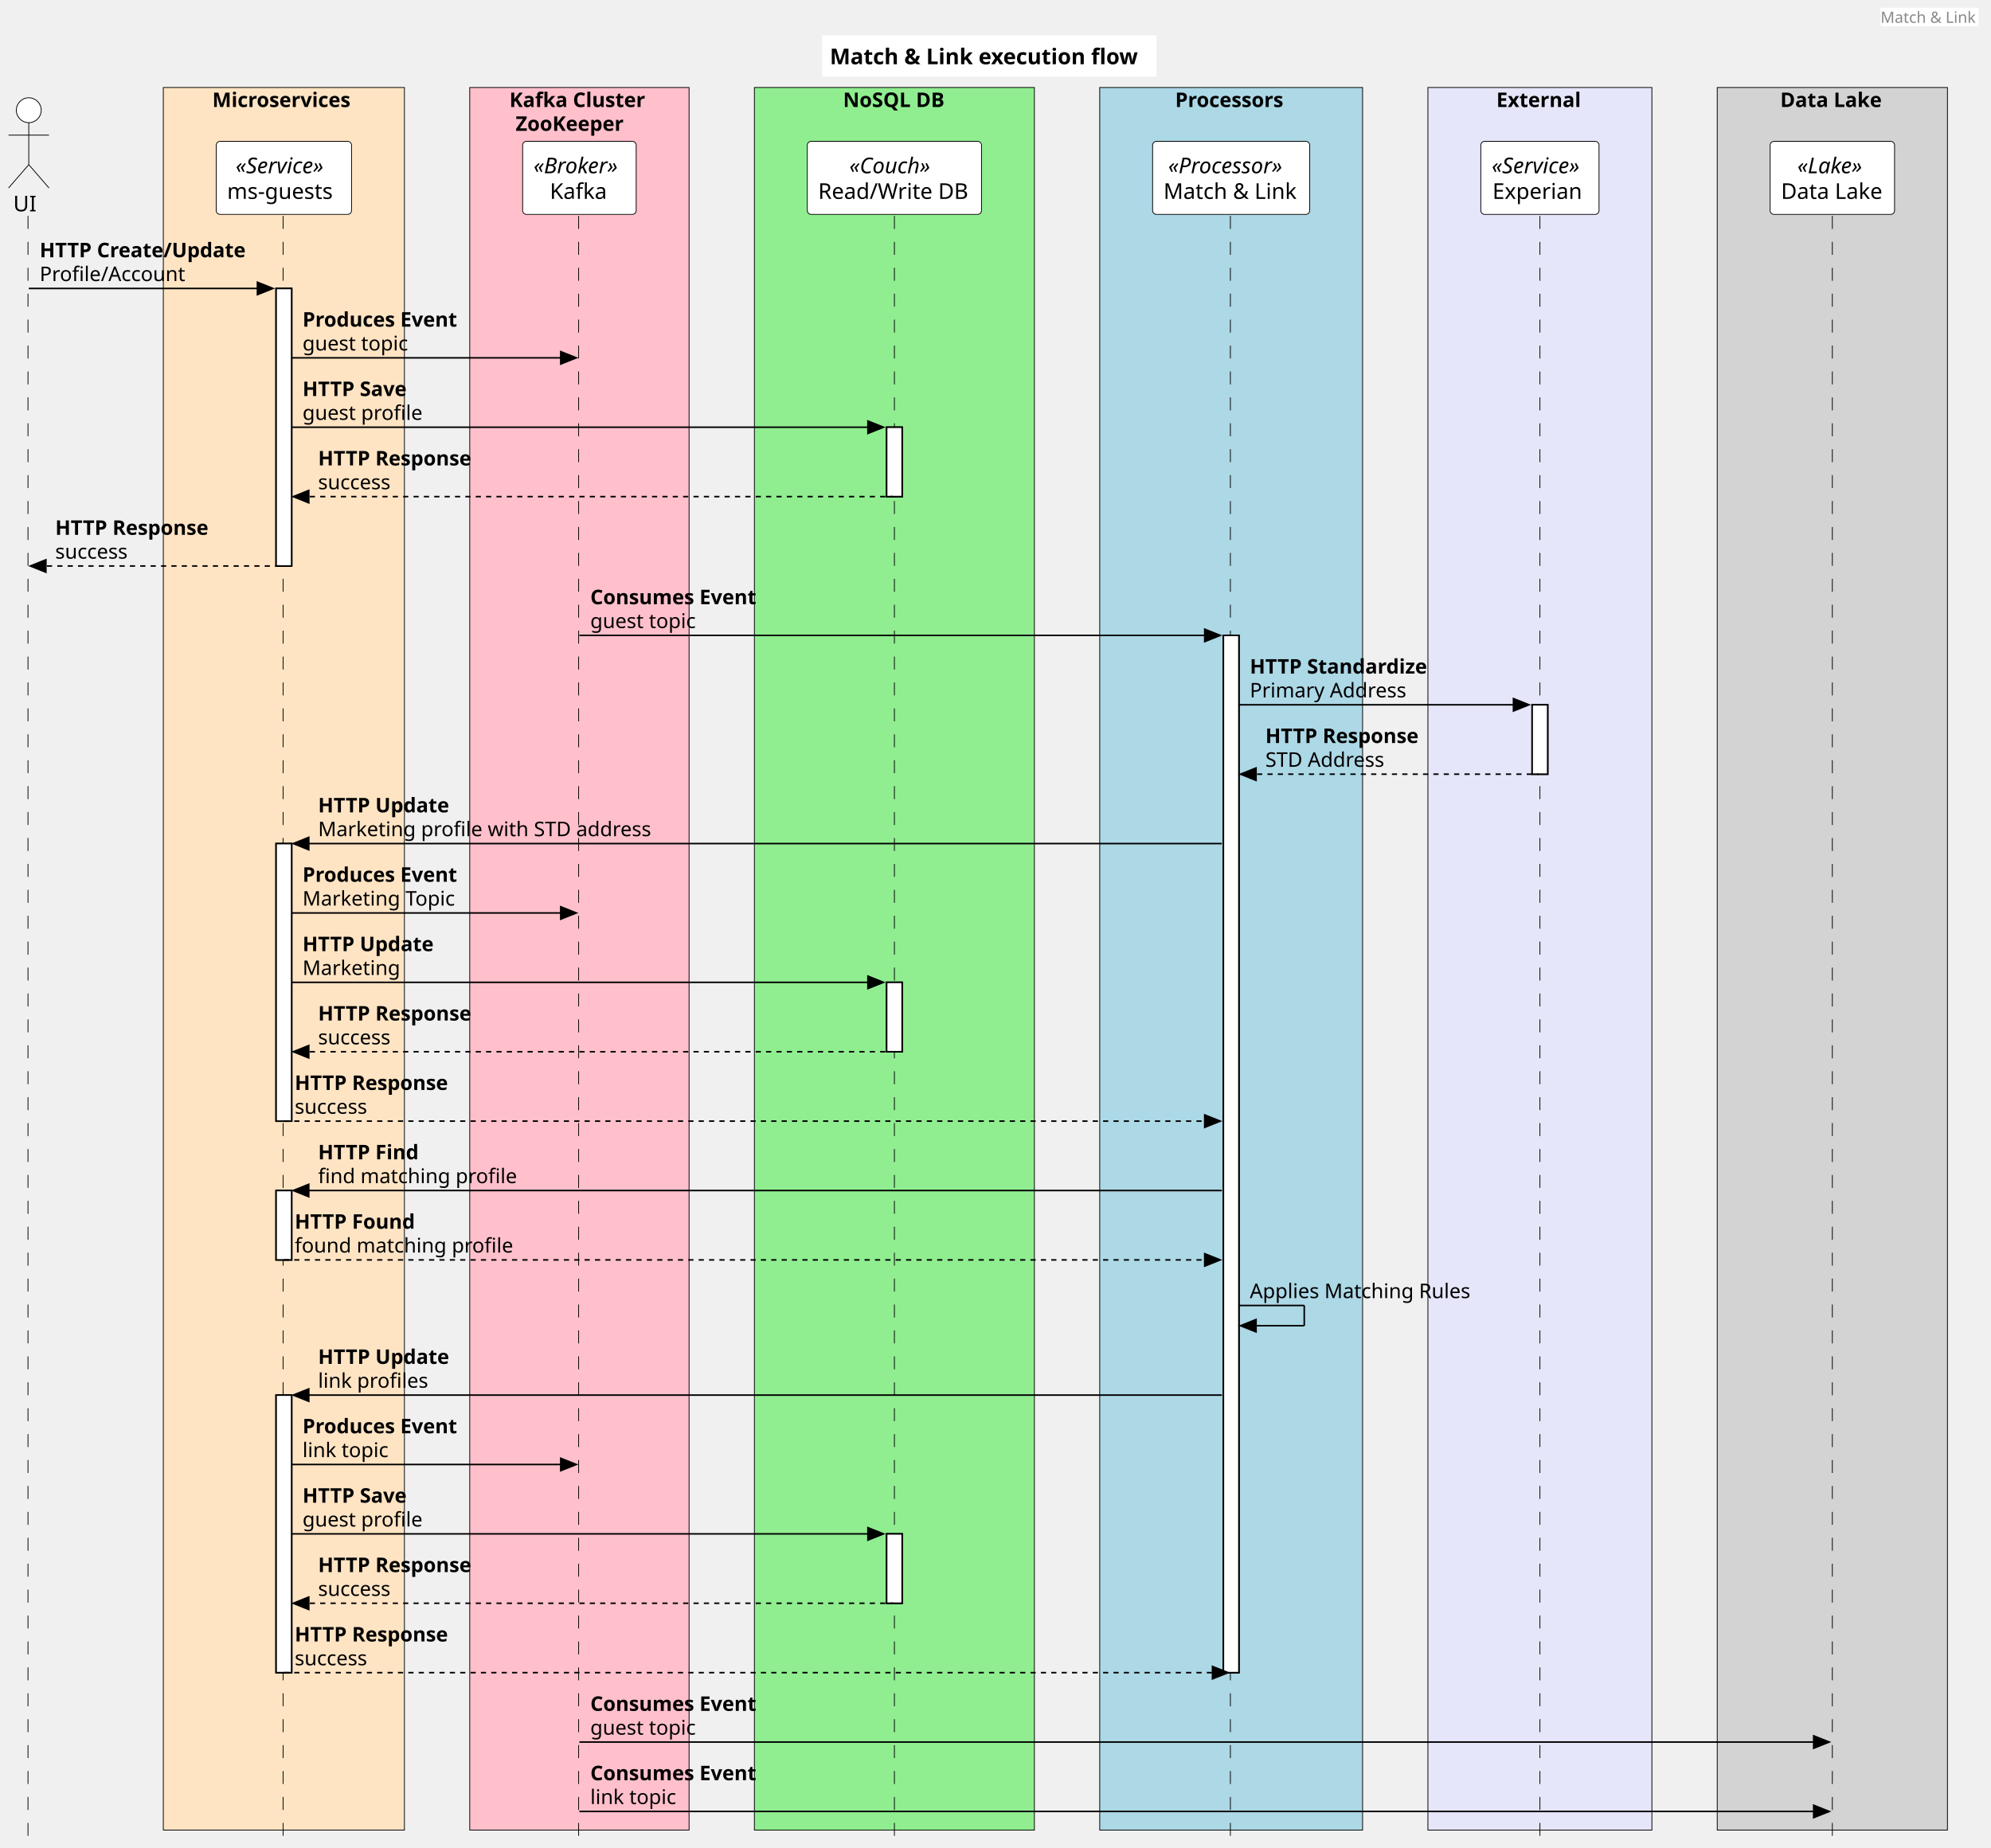
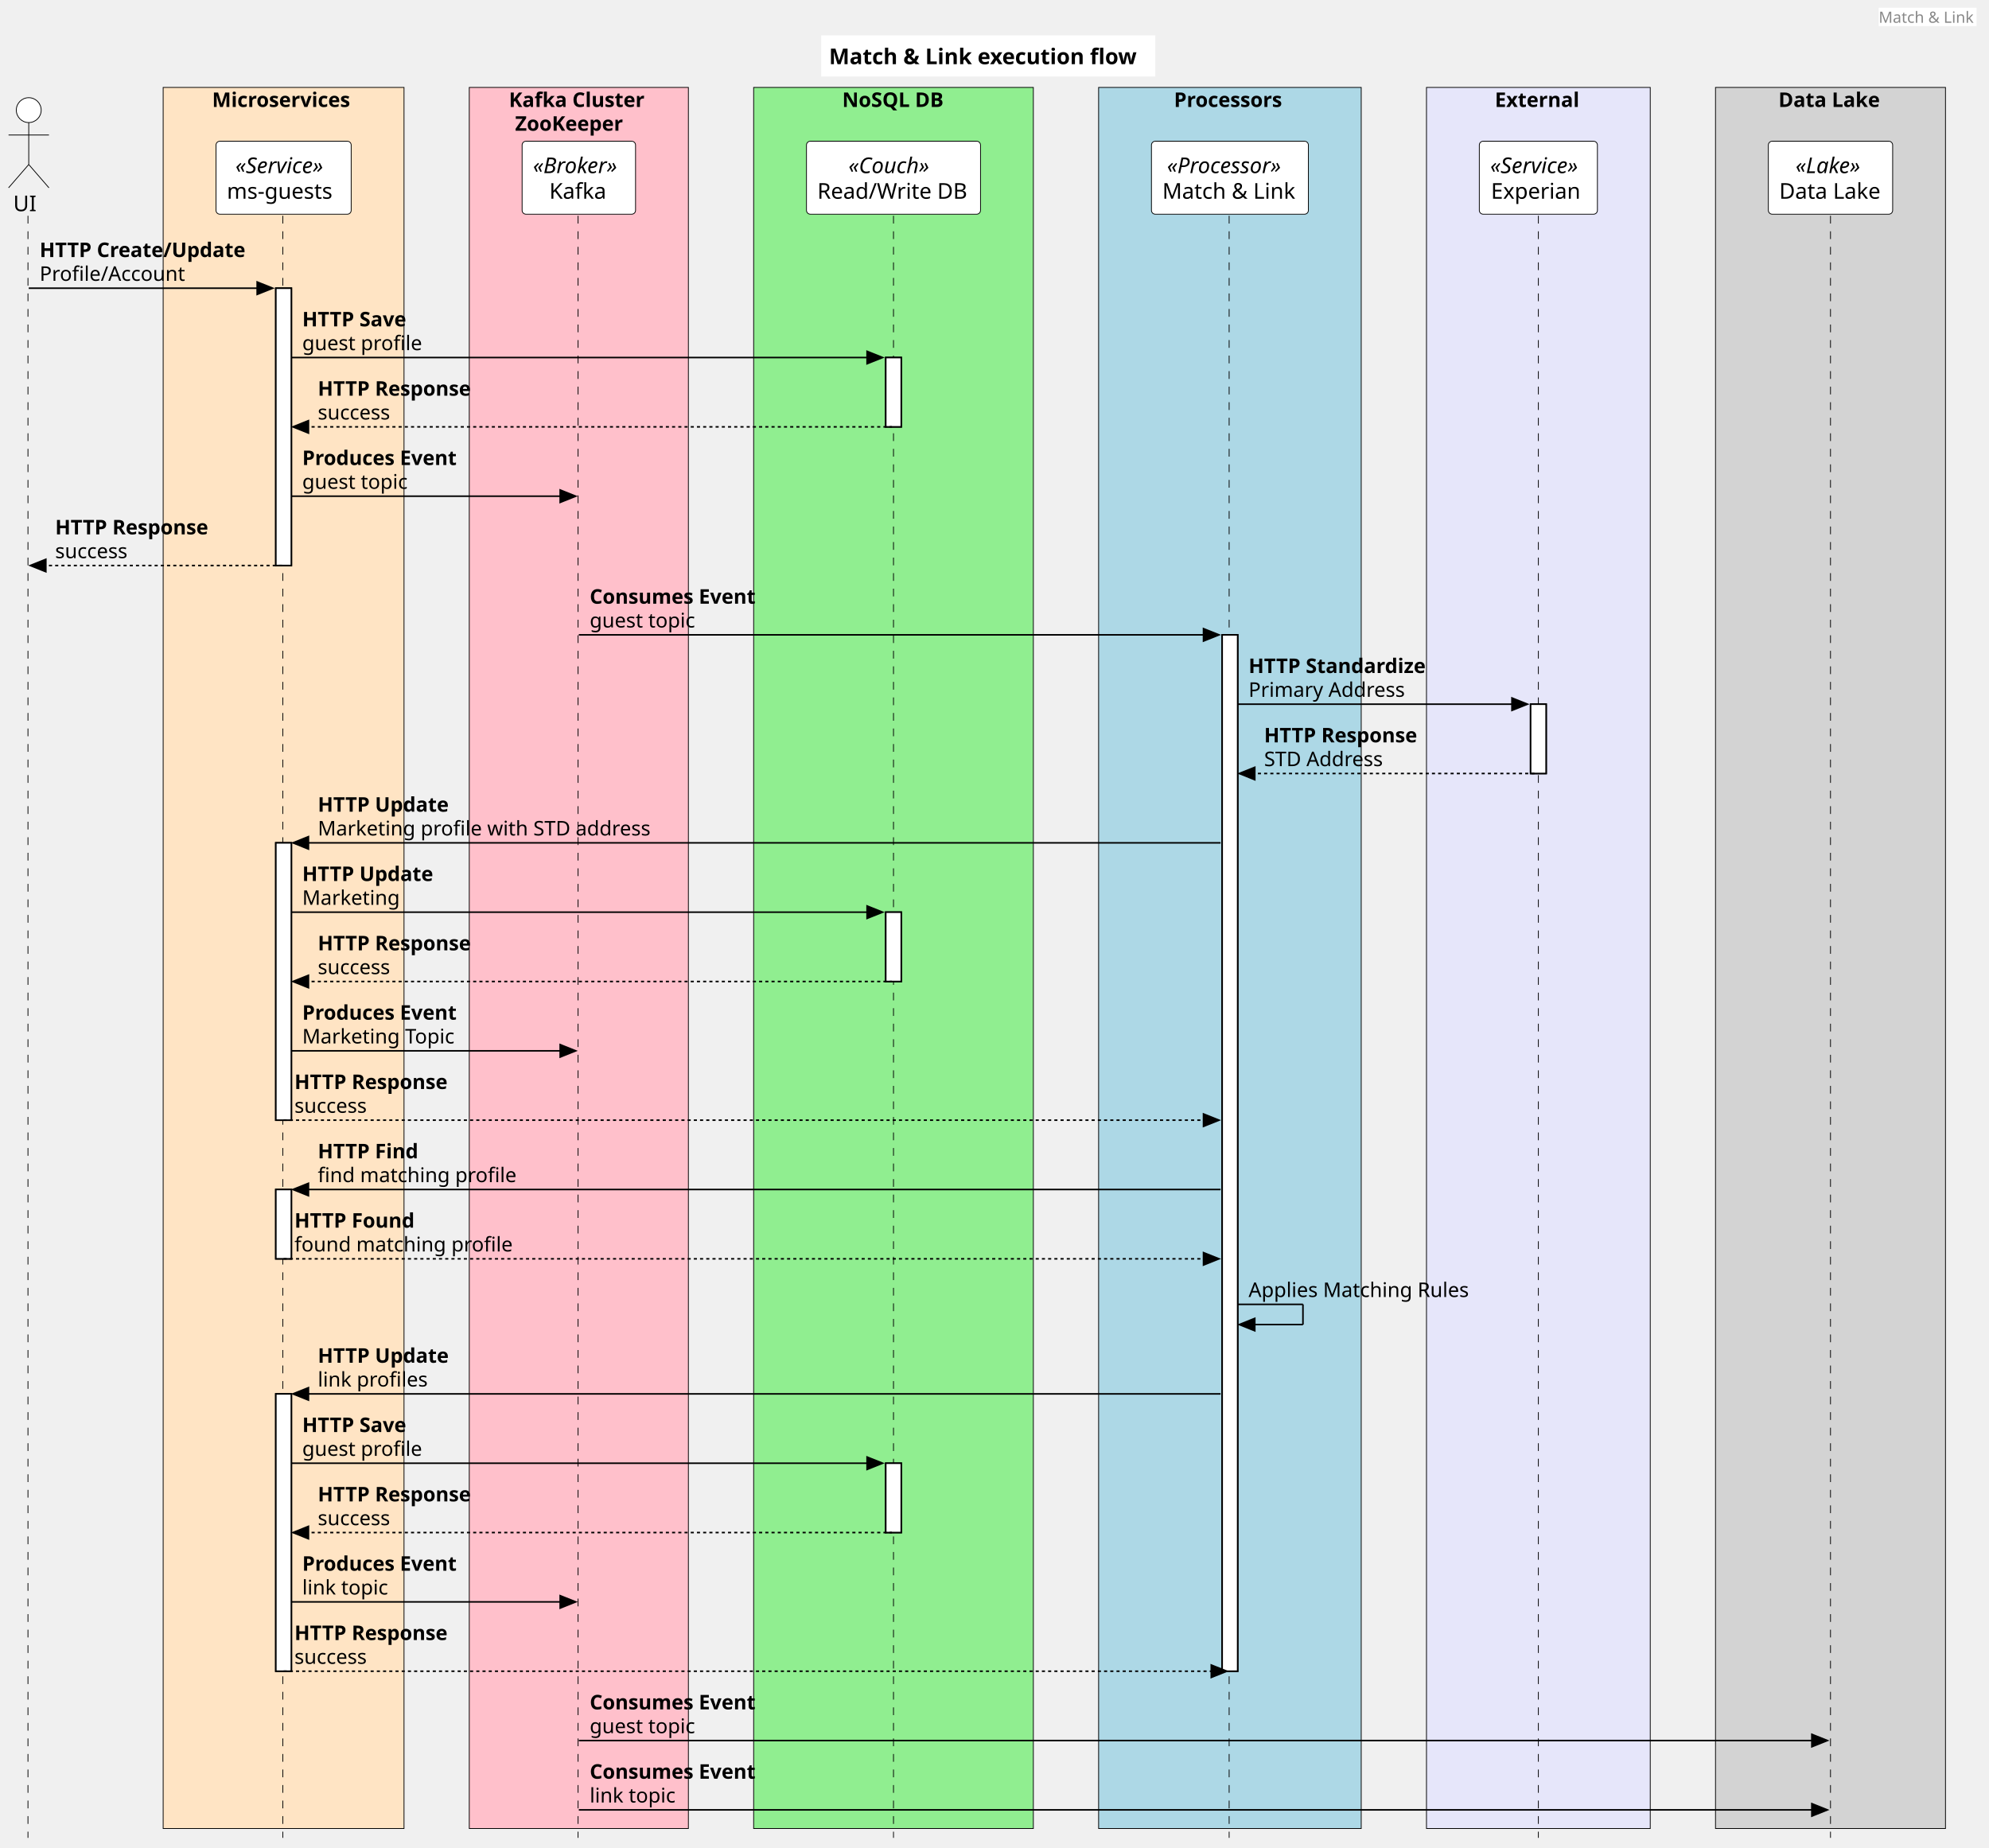
- <svg xmlns="http://www.w3.org/2000/svg" contentStyleType="text/css" height="713.4px" preserveAspectRatio="none" style="width:768px;height:713px;background:#FFFFFF;" version="1.1" viewBox="0 0 768 713" width="768px" zoomAndPan="magnify">
+ <svg xmlns="http://www.w3.org/2000/svg" contentStyleType="text/css" height="1189px" preserveAspectRatio="none" style="width:1280px;height:1189px;background:#FFFFFF;" version="1.1" viewBox="0 0 1280 1189" width="1280px" zoomAndPan="magnify">
  <defs />
  <g>
-     <rect fill="#FFFFFF" height="15.893" id="_title" style="stroke:none;stroke-width:0.6;" width="129" x="317.1" y="13.666" />
-     <text fill="#000000" font-family="sans-serif" font-size="8.4" font-weight="bold" lengthAdjust="spacing" textLength="123" x="320.1" y="24.788">Match &amp; Link execution flow</text>
-     <rect fill="#FFE4C4" height="672.343" style="stroke:#000000;stroke-width:0.3;" width="93" x="63" y="33.759" />
-     <text fill="#000000" font-family="sans-serif" font-size="7.8" font-weight="bold" lengthAdjust="spacing" textLength="55.2" x="81.9" y="41.3">Microservices</text>
-     <rect fill="#FFC0CB" height="672.343" style="stroke:#000000;stroke-width:0.3;" width="84.6" x="181.2" y="33.759" />
-     <text fill="#000000" font-family="sans-serif" font-size="7.8" font-weight="bold" lengthAdjust="spacing" textLength="54" x="196.5" y="41.3">Kafka Cluster</text>
-     <text fill="#000000" font-family="sans-serif" font-size="7.8" font-weight="bold" lengthAdjust="spacing" textLength="43.2" x="198.9" y="50.487">ZooKeeper</text>
-     <rect fill="#90EE90" height="672.343" style="stroke:#000000;stroke-width:0.3;" width="108" x="291" y="33.759" />
-     <text fill="#000000" font-family="sans-serif" font-size="7.8" font-weight="bold" lengthAdjust="spacing" textLength="39.6" x="325.2" y="41.3">NoSQL DB</text>
-     <rect fill="#ADD8E6" height="672.343" style="stroke:#000000;stroke-width:0.3;" width="101.4" x="424.2" y="33.759" />
-     <text fill="#000000" font-family="sans-serif" font-size="7.8" font-weight="bold" lengthAdjust="spacing" textLength="43.2" x="453.3" y="41.3">Processors</text>
-     <rect fill="#E6E6FA" height="672.343" style="stroke:#000000;stroke-width:0.3;" width="86.4" x="550.8" y="33.759" />
-     <text fill="#000000" font-family="sans-serif" font-size="7.8" font-weight="bold" lengthAdjust="spacing" textLength="33.6" x="577.2" y="41.3">External</text>
-     <rect fill="#D3D3D3" height="672.343" style="stroke:#000000;stroke-width:0.3;" width="88.8" x="662.4" y="33.759" />
-     <text fill="#000000" font-family="sans-serif" font-size="7.8" font-weight="bold" lengthAdjust="spacing" textLength="40.2" x="686.7" y="41.3">Data Lake</text>
-     <rect fill="#FFFFFF" height="107.091" style="stroke:#000000;stroke-width:0.6;" width="6" x="106.5" y="111.291" />
-     <rect fill="#FFFFFF" height="107.091" style="stroke:#000000;stroke-width:0.6;" width="6" x="106.5" y="325.472" />
-     <rect fill="#FFFFFF" height="26.773" style="stroke:#000000;stroke-width:0.6;" width="6" x="106.5" y="459.335" />
-     <rect fill="#FFFFFF" height="107.091" style="stroke:#000000;stroke-width:0.6;" width="6" x="106.5" y="538.267" />
-     <rect fill="#FFFFFF" height="26.773" style="stroke:#000000;stroke-width:0.6;" width="6" x="342" y="164.836" />
-     <rect fill="#FFFFFF" height="26.773" style="stroke:#000000;stroke-width:0.6;" width="6" x="342" y="379.017" />
-     <rect fill="#FFFFFF" height="26.773" style="stroke:#000000;stroke-width:0.6;" width="6" x="342" y="591.812" />
-     <rect fill="#FFFFFF" height="400.204" style="stroke:#000000;stroke-width:0.6;" width="6" x="471.9" y="245.154" />
-     <rect fill="#FFFFFF" height="26.773" style="stroke:#000000;stroke-width:0.6;" width="6" x="591" y="271.927" />
-     <line style="stroke:#000000;stroke-width:0.3;stroke-dasharray:5.0,5.0;" x1="10.8" x2="10.8" y1="83.318" y2="709.703" />
-     <line style="stroke:#000000;stroke-width:0.3;stroke-dasharray:5.0,5.0;" x1="109.2" x2="109.2" y1="83.318" y2="709.703" />
-     <line style="stroke:#000000;stroke-width:0.3;stroke-dasharray:5.0,5.0;" x1="223.2" x2="223.2" y1="83.318" y2="709.703" />
-     <line style="stroke:#000000;stroke-width:0.3;stroke-dasharray:5.0,5.0;" x1="345" x2="345" y1="83.318" y2="709.703" />
-     <line style="stroke:#000000;stroke-width:0.3;stroke-dasharray:5.0,5.0;" x1="474.6" x2="474.6" y1="83.318" y2="709.703" />
-     <line style="stroke:#000000;stroke-width:0.3;stroke-dasharray:5.0,5.0;" x1="594" x2="594" y1="83.318" y2="709.703" />
-     <line style="stroke:#000000;stroke-width:0.3;stroke-dasharray:5.0,5.0;" x1="706.8" x2="706.8" y1="83.318" y2="709.703" />
-     <text fill="#000000" font-family="sans-serif" font-size="8.4" lengthAdjust="spacing" textLength="8.4" x="5.1" y="81.546">UI</text>
-     <ellipse cx="11.1" cy="42.525" fill="#FFFFFF" rx="4.8" ry="4.8" style="stroke:#000000;stroke-width:0.3;" />
-     <path d="M11.1,47.325 L11.1,63.525 M3.3,52.125 L18.9,52.125 M11.1,63.525 L3.3,72.525 M11.1,63.525 L18.9,72.525 " fill="none" style="stroke:#000000;stroke-width:0.3;" />
-     <rect fill="#FFFFFF" height="28.186" rx="1.5" ry="1.5" style="stroke:#000000;stroke-width:0.3;" width="52.2" x="83.4" y="54.532" />
-     <text fill="#000000" font-family="sans-serif" font-size="8.4" font-style="italic" lengthAdjust="spacing" textLength="37.2" x="90.9" y="66.853">«Service»</text>
-     <text fill="#000000" font-family="sans-serif" font-size="8.4" lengthAdjust="spacing" textLength="43.8" x="87.6" y="76.746">ms-guests</text>
-     <rect fill="#FFFFFF" height="28.186" rx="1.5" ry="1.5" style="stroke:#000000;stroke-width:0.3;" width="43.8" x="201.6" y="54.532" />
-     <text fill="#000000" font-family="sans-serif" font-size="8.4" font-style="italic" lengthAdjust="spacing" textLength="35.4" x="205.8" y="66.853">«Broker»</text>
-     <text fill="#000000" font-family="sans-serif" font-size="8.4" lengthAdjust="spacing" textLength="22.8" x="212.1" y="76.746">Kafka</text>
-     <rect fill="#FFFFFF" height="28.186" rx="1.5" ry="1.5" style="stroke:#000000;stroke-width:0.3;" width="67.2" x="311.4" y="54.532" />
-     <text fill="#000000" font-family="sans-serif" font-size="8.4" font-style="italic" lengthAdjust="spacing" textLength="34.8" x="327.6" y="66.853">«Couch»</text>
-     <text fill="#000000" font-family="sans-serif" font-size="8.4" lengthAdjust="spacing" textLength="58.8" x="315.6" y="76.746">Read/Write DB</text>
-     <rect fill="#FFFFFF" height="28.186" rx="1.5" ry="1.5" style="stroke:#000000;stroke-width:0.3;" width="60.6" x="444.6" y="54.532" />
-     <text fill="#000000" font-family="sans-serif" font-size="8.4" font-style="italic" lengthAdjust="spacing" textLength="48.6" x="450.6" y="66.853">«Processor»</text>
-     <text fill="#000000" font-family="sans-serif" font-size="8.4" lengthAdjust="spacing" textLength="52.2" x="448.8" y="76.746">Match &amp; Link</text>
-     <rect fill="#FFFFFF" height="28.186" rx="1.5" ry="1.5" style="stroke:#000000;stroke-width:0.3;" width="45.6" x="571.2" y="54.532" />
-     <text fill="#000000" font-family="sans-serif" font-size="8.4" font-style="italic" lengthAdjust="spacing" textLength="37.2" x="575.4" y="66.853">«Service»</text>
-     <text fill="#000000" font-family="sans-serif" font-size="8.4" lengthAdjust="spacing" textLength="36.6" x="575.7" y="76.746">Experian</text>
-     <rect fill="#FFFFFF" height="28.186" rx="1.5" ry="1.5" style="stroke:#000000;stroke-width:0.3;" width="48" x="682.8" y="54.532" />
-     <text fill="#000000" font-family="sans-serif" font-size="8.4" font-style="italic" lengthAdjust="spacing" textLength="27" x="693.3" y="66.853">«Lake»</text>
-     <text fill="#000000" font-family="sans-serif" font-size="8.4" lengthAdjust="spacing" textLength="39.6" x="687" y="76.746">Data Lake</text>
-     <rect fill="#FFFFFF" height="107.091" style="stroke:#000000;stroke-width:0.6;" width="6" x="106.5" y="111.291" />
-     <rect fill="#FFFFFF" height="107.091" style="stroke:#000000;stroke-width:0.6;" width="6" x="106.5" y="325.472" />
-     <rect fill="#FFFFFF" height="26.773" style="stroke:#000000;stroke-width:0.6;" width="6" x="106.5" y="459.335" />
-     <rect fill="#FFFFFF" height="107.091" style="stroke:#000000;stroke-width:0.6;" width="6" x="106.5" y="538.267" />
-     <rect fill="#FFFFFF" height="26.773" style="stroke:#000000;stroke-width:0.6;" width="6" x="342" y="164.836" />
-     <rect fill="#FFFFFF" height="26.773" style="stroke:#000000;stroke-width:0.6;" width="6" x="342" y="379.017" />
-     <rect fill="#FFFFFF" height="26.773" style="stroke:#000000;stroke-width:0.6;" width="6" x="342" y="591.812" />
-     <rect fill="#FFFFFF" height="400.204" style="stroke:#000000;stroke-width:0.6;" width="6" x="471.9" y="245.154" />
-     <rect fill="#FFFFFF" height="26.773" style="stroke:#000000;stroke-width:0.6;" width="6" x="591" y="271.927" />
-     <polygon fill="#000000" points="99.3,108.891,105.3,111.291,99.3,113.691" style="stroke:#000000;stroke-width:0.6;" />
-     <line style="stroke:#000000;stroke-width:0.6;" x1="11.1" x2="102.9" y1="111.291" y2="111.291" />
-     <text fill="#000000" font-family="sans-serif" font-size="7.8" font-weight="bold" lengthAdjust="spacing" textLength="84" x="15.3" y="99.259">HTTP Create/Update</text>
-     <text fill="#000000" font-family="sans-serif" font-size="7.8" lengthAdjust="spacing" textLength="59.4" x="15.3" y="108.445">Profile/Account</text>
-     <polygon fill="#000000" points="216.3,135.663,222.3,138.063,216.3,140.463" style="stroke:#000000;stroke-width:0.6;" />
-     <line style="stroke:#000000;stroke-width:0.6;" x1="112.5" x2="219.9" y1="138.063" y2="138.063" />
-     <text fill="#000000" font-family="sans-serif" font-size="7.8" font-weight="bold" lengthAdjust="spacing" textLength="62.4" x="116.7" y="126.032">Produces Event</text>
-     <text fill="#000000" font-family="sans-serif" font-size="7.8" lengthAdjust="spacing" textLength="42.6" x="116.7" y="135.218">guest topic</text>
-     <polygon fill="#000000" points="334.8,162.436,340.8,164.836,334.8,167.236" style="stroke:#000000;stroke-width:0.6;" />
-     <line style="stroke:#000000;stroke-width:0.6;" x1="112.5" x2="338.4" y1="164.836" y2="164.836" />
-     <text fill="#000000" font-family="sans-serif" font-size="7.8" font-weight="bold" lengthAdjust="spacing" textLength="42.6" x="116.7" y="152.804">HTTP Save</text>
-     <text fill="#000000" font-family="sans-serif" font-size="7.8" lengthAdjust="spacing" textLength="48" x="116.7" y="161.991">guest profile</text>
-     <polygon fill="#000000" points="119.1,189.209,113.1,191.609,119.1,194.009" style="stroke:#000000;stroke-width:0.6;" />
-     <line style="stroke:#000000;stroke-width:0.6;stroke-dasharray:2.0,2.0;" x1="115.5" x2="344.4" y1="191.609" y2="191.609" />
-     <text fill="#000000" font-family="sans-serif" font-size="7.8" font-weight="bold" lengthAdjust="spacing" textLength="63" x="122.7" y="179.577">HTTP Response</text>
-     <text fill="#000000" font-family="sans-serif" font-size="7.8" lengthAdjust="spacing" textLength="30" x="122.7" y="188.763">success</text>
-     <polygon fill="#000000" points="17.7,215.981,11.7,218.381,17.7,220.781" style="stroke:#000000;stroke-width:0.6;" />
-     <line style="stroke:#000000;stroke-width:0.6;stroke-dasharray:2.0,2.0;" x1="14.1" x2="108.9" y1="218.381" y2="218.381" />
-     <text fill="#000000" font-family="sans-serif" font-size="7.8" font-weight="bold" lengthAdjust="spacing" textLength="63" x="21.3" y="206.35">HTTP Response</text>
-     <text fill="#000000" font-family="sans-serif" font-size="7.8" lengthAdjust="spacing" textLength="30" x="21.3" y="215.536">success</text>
-     <polygon fill="#000000" points="464.7,242.754,470.7,245.154,464.7,247.554" style="stroke:#000000;stroke-width:0.6;" />
-     <line style="stroke:#000000;stroke-width:0.6;" x1="223.5" x2="468.3" y1="245.154" y2="245.154" />
-     <text fill="#000000" font-family="sans-serif" font-size="7.8" font-weight="bold" lengthAdjust="spacing" textLength="67.2" x="227.7" y="233.122">Consumes Event</text>
-     <text fill="#000000" font-family="sans-serif" font-size="7.8" lengthAdjust="spacing" textLength="42.6" x="227.7" y="242.309">guest topic</text>
-     <polygon fill="#000000" points="583.8,269.527,589.8,271.927,583.8,274.327" style="stroke:#000000;stroke-width:0.6;" />
-     <line style="stroke:#000000;stroke-width:0.6;" x1="477.9" x2="587.4" y1="271.927" y2="271.927" />
-     <text fill="#000000" font-family="sans-serif" font-size="7.8" font-weight="bold" lengthAdjust="spacing" textLength="72.6" x="482.1" y="259.895">HTTP Standardize</text>
-     <text fill="#000000" font-family="sans-serif" font-size="7.8" lengthAdjust="spacing" textLength="61.2" x="482.1" y="269.081">Primary Address</text>
-     <polygon fill="#000000" points="484.5,296.299,478.5,298.699,484.5,301.099" style="stroke:#000000;stroke-width:0.6;" />
-     <line style="stroke:#000000;stroke-width:0.6;stroke-dasharray:2.0,2.0;" x1="480.9" x2="593.4" y1="298.699" y2="298.699" />
-     <text fill="#000000" font-family="sans-serif" font-size="7.8" font-weight="bold" lengthAdjust="spacing" textLength="63" x="488.1" y="286.668">HTTP Response</text>
-     <text fill="#000000" font-family="sans-serif" font-size="7.8" lengthAdjust="spacing" textLength="48" x="488.1" y="295.854">STD Address</text>
-     <polygon fill="#000000" points="119.1,323.072,113.1,325.472,119.1,327.872" style="stroke:#000000;stroke-width:0.6;" />
-     <line style="stroke:#000000;stroke-width:0.6;" x1="115.5" x2="471.3" y1="325.472" y2="325.472" />
-     <text fill="#000000" font-family="sans-serif" font-size="7.8" font-weight="bold" lengthAdjust="spacing" textLength="53.4" x="122.7" y="313.44">HTTP Update</text>
-     <text fill="#000000" font-family="sans-serif" font-size="7.8" lengthAdjust="spacing" textLength="132.6" x="122.7" y="322.627">Marketing profile with STD address</text>
-     <polygon fill="#000000" points="216.3,349.844,222.3,352.245,216.3,354.644" style="stroke:#000000;stroke-width:0.6;" />
-     <line style="stroke:#000000;stroke-width:0.6;" x1="112.5" x2="219.9" y1="352.245" y2="352.245" />
-     <text fill="#000000" font-family="sans-serif" font-size="7.8" font-weight="bold" lengthAdjust="spacing" textLength="62.4" x="116.7" y="340.213">Produces Event</text>
-     <text fill="#000000" font-family="sans-serif" font-size="7.8" lengthAdjust="spacing" textLength="61.2" x="116.7" y="349.399">Marketing Topic</text>
-     <polygon fill="#000000" points="334.8,376.617,340.8,379.017,334.8,381.417" style="stroke:#000000;stroke-width:0.6;" />
-     <line style="stroke:#000000;stroke-width:0.6;" x1="112.5" x2="338.4" y1="379.017" y2="379.017" />
-     <text fill="#000000" font-family="sans-serif" font-size="7.8" font-weight="bold" lengthAdjust="spacing" textLength="53.4" x="116.7" y="366.986">HTTP Update</text>
-     <text fill="#000000" font-family="sans-serif" font-size="7.8" lengthAdjust="spacing" textLength="37.8" x="116.7" y="376.172">Marketing</text>
-     <polygon fill="#000000" points="119.1,403.39,113.1,405.79,119.1,408.19" style="stroke:#000000;stroke-width:0.6;" />
-     <line style="stroke:#000000;stroke-width:0.6;stroke-dasharray:2.0,2.0;" x1="115.5" x2="344.4" y1="405.79" y2="405.79" />
-     <text fill="#000000" font-family="sans-serif" font-size="7.8" font-weight="bold" lengthAdjust="spacing" textLength="63" x="122.7" y="393.758">HTTP Response</text>
-     <text fill="#000000" font-family="sans-serif" font-size="7.8" lengthAdjust="spacing" textLength="30" x="122.7" y="402.945">success</text>
-     <polygon fill="#000000" points="464.7,430.163,470.7,432.562,464.7,434.962" style="stroke:#000000;stroke-width:0.6;" />
-     <line style="stroke:#000000;stroke-width:0.6;stroke-dasharray:2.0,2.0;" x1="109.5" x2="468.3" y1="432.562" y2="432.562" />
-     <text fill="#000000" font-family="sans-serif" font-size="7.8" font-weight="bold" lengthAdjust="spacing" textLength="63" x="113.7" y="420.531">HTTP Response</text>
-     <text fill="#000000" font-family="sans-serif" font-size="7.8" lengthAdjust="spacing" textLength="30" x="113.7" y="429.717">success</text>
-     <polygon fill="#000000" points="119.1,456.935,113.1,459.335,119.1,461.735" style="stroke:#000000;stroke-width:0.6;" />
-     <line style="stroke:#000000;stroke-width:0.6;" x1="115.5" x2="471.3" y1="459.335" y2="459.335" />
-     <text fill="#000000" font-family="sans-serif" font-size="7.8" font-weight="bold" lengthAdjust="spacing" textLength="41.4" x="122.7" y="447.303">HTTP Find</text>
-     <text fill="#000000" font-family="sans-serif" font-size="7.8" lengthAdjust="spacing" textLength="79.8" x="122.7" y="456.49">find matching profile</text>
-     <polygon fill="#000000" points="464.7,483.708,470.7,486.108,464.7,488.508" style="stroke:#000000;stroke-width:0.6;" />
-     <line style="stroke:#000000;stroke-width:0.6;stroke-dasharray:2.0,2.0;" x1="109.5" x2="468.3" y1="486.108" y2="486.108" />
-     <text fill="#000000" font-family="sans-serif" font-size="7.8" font-weight="bold" lengthAdjust="spacing" textLength="49.2" x="113.7" y="474.076">HTTP Found</text>
-     <text fill="#000000" font-family="sans-serif" font-size="7.8" lengthAdjust="spacing" textLength="87" x="113.7" y="483.262">found matching profile</text>
-     <line style="stroke:#000000;stroke-width:0.6;" x1="477.9" x2="503.1" y1="503.694" y2="503.694" />
-     <line style="stroke:#000000;stroke-width:0.6;" x1="503.1" x2="503.1" y1="503.694" y2="511.494" />
-     <line style="stroke:#000000;stroke-width:0.6;" x1="478.5" x2="503.1" y1="511.494" y2="511.494" />
-     <polygon fill="#000000" points="484.5,509.094,478.5,511.494,484.5,513.894" style="stroke:#000000;stroke-width:0.6;" />
-     <text fill="#000000" font-family="sans-serif" font-size="7.8" lengthAdjust="spacing" textLength="88.2" x="482.1" y="500.849">Applies Matching Rules</text>
-     <polygon fill="#000000" points="119.1,535.867,113.1,538.267,119.1,540.667" style="stroke:#000000;stroke-width:0.6;" />
-     <line style="stroke:#000000;stroke-width:0.6;" x1="115.5" x2="471.3" y1="538.267" y2="538.267" />
-     <text fill="#000000" font-family="sans-serif" font-size="7.8" font-weight="bold" lengthAdjust="spacing" textLength="53.4" x="122.7" y="526.235">HTTP Update</text>
-     <text fill="#000000" font-family="sans-serif" font-size="7.8" lengthAdjust="spacing" textLength="45.6" x="122.7" y="535.422">link profiles</text>
-     <polygon fill="#000000" points="216.3,562.639,222.3,565.039,216.3,567.439" style="stroke:#000000;stroke-width:0.6;" />
-     <line style="stroke:#000000;stroke-width:0.6;" x1="112.5" x2="219.9" y1="565.039" y2="565.039" />
-     <text fill="#000000" font-family="sans-serif" font-size="7.8" font-weight="bold" lengthAdjust="spacing" textLength="62.4" x="116.7" y="553.008">Produces Event</text>
-     <text fill="#000000" font-family="sans-serif" font-size="7.8" lengthAdjust="spacing" textLength="36" x="116.7" y="562.194">link topic</text>
-     <polygon fill="#000000" points="334.8,589.412,340.8,591.812,334.8,594.212" style="stroke:#000000;stroke-width:0.6;" />
-     <line style="stroke:#000000;stroke-width:0.6;" x1="112.5" x2="338.4" y1="591.812" y2="591.812" />
-     <text fill="#000000" font-family="sans-serif" font-size="7.8" font-weight="bold" lengthAdjust="spacing" textLength="42.6" x="116.7" y="579.78">HTTP Save</text>
-     <text fill="#000000" font-family="sans-serif" font-size="7.8" lengthAdjust="spacing" textLength="48" x="116.7" y="588.967">guest profile</text>
-     <polygon fill="#000000" points="119.1,616.185,113.1,618.585,119.1,620.985" style="stroke:#000000;stroke-width:0.6;" />
-     <line style="stroke:#000000;stroke-width:0.6;stroke-dasharray:2.0,2.0;" x1="115.5" x2="344.4" y1="618.585" y2="618.585" />
-     <text fill="#000000" font-family="sans-serif" font-size="7.8" font-weight="bold" lengthAdjust="spacing" textLength="63" x="122.7" y="606.553">HTTP Response</text>
-     <text fill="#000000" font-family="sans-serif" font-size="7.8" lengthAdjust="spacing" textLength="30" x="122.7" y="615.74">success</text>
-     <polygon fill="#000000" points="467.7,642.957,473.7,645.357,467.7,647.757" style="stroke:#000000;stroke-width:0.6;" />
-     <line style="stroke:#000000;stroke-width:0.6;stroke-dasharray:2.0,2.0;" x1="109.5" x2="471.3" y1="645.357" y2="645.357" />
-     <text fill="#000000" font-family="sans-serif" font-size="7.8" font-weight="bold" lengthAdjust="spacing" textLength="63" x="113.7" y="633.326">HTTP Response</text>
-     <text fill="#000000" font-family="sans-serif" font-size="7.8" lengthAdjust="spacing" textLength="30" x="113.7" y="642.512">success</text>
-     <polygon fill="#000000" points="699.6,669.73,705.6,672.13,699.6,674.53" style="stroke:#000000;stroke-width:0.6;" />
-     <line style="stroke:#000000;stroke-width:0.6;" x1="223.5" x2="703.2" y1="672.13" y2="672.13" />
-     <text fill="#000000" font-family="sans-serif" font-size="7.8" font-weight="bold" lengthAdjust="spacing" textLength="67.2" x="227.7" y="660.098">Consumes Event</text>
-     <text fill="#000000" font-family="sans-serif" font-size="7.8" lengthAdjust="spacing" textLength="42.6" x="227.7" y="669.285">guest topic</text>
-     <polygon fill="#000000" points="699.6,696.503,705.6,698.903,699.6,701.303" style="stroke:#000000;stroke-width:0.6;" />
-     <line style="stroke:#000000;stroke-width:0.6;" x1="223.5" x2="703.2" y1="698.903" y2="698.903" />
-     <text fill="#000000" font-family="sans-serif" font-size="7.8" font-weight="bold" lengthAdjust="spacing" textLength="67.2" x="227.7" y="686.871">Consumes Event</text>
-     <text fill="#000000" font-family="sans-serif" font-size="7.8" lengthAdjust="spacing" textLength="36" x="227.7" y="696.057">link topic</text>
-     <rect fill="#FFFFFF" height="7.066" id="_title" style="stroke:none;stroke-width:0.6;" width="37.8" x="725.4" y="3" />
-     <text fill="#888888" font-family="sans-serif" font-size="6" lengthAdjust="spacing" textLength="37.8" x="725.4" y="8.801">Match &amp; Link</text>
+     <rect fill="#FFFFFF" height="26.488" id="_title" style="stroke:none;stroke-width:1.0;" width="215" x="528.5" y="22.777" />
+     <text fill="#000000" font-family="sans-serif" font-size="14" font-weight="bold" lengthAdjust="spacing" textLength="205" x="533.5" y="41.312">Match &amp; Link execution flow</text>
+     <rect fill="#FFE4C4" height="1120.572" style="stroke:#000000;stroke-width:0.5;" width="155" x="105" y="56.266" />
+     <text fill="#000000" font-family="sans-serif" font-size="13" font-weight="bold" lengthAdjust="spacing" textLength="92" x="136.5" y="68.834">Microservices</text>
+     <rect fill="#FFC0CB" height="1120.572" style="stroke:#000000;stroke-width:0.5;" width="141" x="302" y="56.266" />
+     <text fill="#000000" font-family="sans-serif" font-size="13" font-weight="bold" lengthAdjust="spacing" textLength="90" x="327.5" y="68.834">Kafka Cluster</text>
+     <text fill="#000000" font-family="sans-serif" font-size="13" font-weight="bold" lengthAdjust="spacing" textLength="72" x="331.5" y="84.144">ZooKeeper</text>
+     <rect fill="#90EE90" height="1120.572" style="stroke:#000000;stroke-width:0.5;" width="180" x="485" y="56.266" />
+     <text fill="#000000" font-family="sans-serif" font-size="13" font-weight="bold" lengthAdjust="spacing" textLength="66" x="542" y="68.834">NoSQL DB</text>
+     <rect fill="#ADD8E6" height="1120.572" style="stroke:#000000;stroke-width:0.5;" width="169" x="707" y="56.266" />
+     <text fill="#000000" font-family="sans-serif" font-size="13" font-weight="bold" lengthAdjust="spacing" textLength="72" x="755.5" y="68.834">Processors</text>
+     <rect fill="#E6E6FA" height="1120.572" style="stroke:#000000;stroke-width:0.5;" width="144" x="918" y="56.266" />
+     <text fill="#000000" font-family="sans-serif" font-size="13" font-weight="bold" lengthAdjust="spacing" textLength="56" x="962" y="68.834">External</text>
+     <rect fill="#D3D3D3" height="1120.572" style="stroke:#000000;stroke-width:0.5;" width="148" x="1104" y="56.266" />
+     <text fill="#000000" font-family="sans-serif" font-size="13" font-weight="bold" lengthAdjust="spacing" textLength="67" x="1144.5" y="68.834">Data Lake</text>
+     <rect fill="#FFFFFF" height="178.484" style="stroke:#000000;stroke-width:1.0;" width="10" x="177.5" y="185.484" />
+     <rect fill="#FFFFFF" height="178.484" style="stroke:#000000;stroke-width:1.0;" width="10" x="177.5" y="542.453" />
+     <rect fill="#FFFFFF" height="44.621" style="stroke:#000000;stroke-width:1.0;" width="10" x="177.5" y="765.559" />
+     <rect fill="#FFFFFF" height="178.484" style="stroke:#000000;stroke-width:1.0;" width="10" x="177.5" y="897.111" />
+     <rect fill="#FFFFFF" height="44.621" style="stroke:#000000;stroke-width:1.0;" width="10" x="570" y="230.106" />
+     <rect fill="#FFFFFF" height="44.621" style="stroke:#000000;stroke-width:1.0;" width="10" x="570" y="587.074" />
+     <rect fill="#FFFFFF" height="44.621" style="stroke:#000000;stroke-width:1.0;" width="10" x="570" y="941.732" />
+     <rect fill="#FFFFFF" height="667.006" style="stroke:#000000;stroke-width:1.0;" width="10" x="786.5" y="408.59" />
+     <rect fill="#FFFFFF" height="44.621" style="stroke:#000000;stroke-width:1.0;" width="10" x="985" y="453.211" />
+     <line style="stroke:#000000;stroke-width:0.5;stroke-dasharray:5.0,5.0;" x1="18" x2="18" y1="138.863" y2="1182.838" />
+     <line style="stroke:#000000;stroke-width:0.5;stroke-dasharray:5.0,5.0;" x1="182" x2="182" y1="138.863" y2="1182.838" />
+     <line style="stroke:#000000;stroke-width:0.5;stroke-dasharray:5.0,5.0;" x1="372" x2="372" y1="138.863" y2="1182.838" />
+     <line style="stroke:#000000;stroke-width:0.5;stroke-dasharray:5.0,5.0;" x1="575" x2="575" y1="138.863" y2="1182.838" />
+     <line style="stroke:#000000;stroke-width:0.5;stroke-dasharray:5.0,5.0;" x1="791" x2="791" y1="138.863" y2="1182.838" />
+     <line style="stroke:#000000;stroke-width:0.5;stroke-dasharray:5.0,5.0;" x1="990" x2="990" y1="138.863" y2="1182.838" />
+     <line style="stroke:#000000;stroke-width:0.5;stroke-dasharray:5.0,5.0;" x1="1178" x2="1178" y1="138.863" y2="1182.838" />
+     <text fill="#000000" font-family="sans-serif" font-size="14" lengthAdjust="spacing" textLength="14" x="8.5" y="135.91">UI</text>
+     <ellipse cx="18.5" cy="70.875" fill="#FFFFFF" rx="8" ry="8" style="stroke:#000000;stroke-width:0.5;" />
+     <path d="M18.5,78.875 L18.5,105.875 M5.5,86.875 L31.5,86.875 M18.5,105.875 L5.5,120.875 M18.5,105.875 L31.5,120.875 " fill="none" style="stroke:#000000;stroke-width:0.5;" />
+     <rect fill="#FFFFFF" height="46.977" rx="2.5" ry="2.5" style="stroke:#000000;stroke-width:0.5;" width="87" x="139" y="90.887" />
+     <text fill="#000000" font-family="sans-serif" font-size="14" font-style="italic" lengthAdjust="spacing" textLength="62" x="151.5" y="111.422">«Service»</text>
+     <text fill="#000000" font-family="sans-serif" font-size="14" lengthAdjust="spacing" textLength="73" x="146" y="127.91">ms-guests</text>
+     <rect fill="#FFFFFF" height="46.977" rx="2.5" ry="2.5" style="stroke:#000000;stroke-width:0.5;" width="73" x="336" y="90.887" />
+     <text fill="#000000" font-family="sans-serif" font-size="14" font-style="italic" lengthAdjust="spacing" textLength="59" x="343" y="111.422">«Broker»</text>
+     <text fill="#000000" font-family="sans-serif" font-size="14" lengthAdjust="spacing" textLength="38" x="353.5" y="127.91">Kafka</text>
+     <rect fill="#FFFFFF" height="46.977" rx="2.5" ry="2.5" style="stroke:#000000;stroke-width:0.5;" width="112" x="519" y="90.887" />
+     <text fill="#000000" font-family="sans-serif" font-size="14" font-style="italic" lengthAdjust="spacing" textLength="58" x="546" y="111.422">«Couch»</text>
+     <text fill="#000000" font-family="sans-serif" font-size="14" lengthAdjust="spacing" textLength="98" x="526" y="127.91">Read/Write DB</text>
+     <rect fill="#FFFFFF" height="46.977" rx="2.5" ry="2.5" style="stroke:#000000;stroke-width:0.5;" width="101" x="741" y="90.887" />
+     <text fill="#000000" font-family="sans-serif" font-size="14" font-style="italic" lengthAdjust="spacing" textLength="81" x="751" y="111.422">«Processor»</text>
+     <text fill="#000000" font-family="sans-serif" font-size="14" lengthAdjust="spacing" textLength="87" x="748" y="127.91">Match &amp; Link</text>
+     <rect fill="#FFFFFF" height="46.977" rx="2.5" ry="2.5" style="stroke:#000000;stroke-width:0.5;" width="76" x="952" y="90.887" />
+     <text fill="#000000" font-family="sans-serif" font-size="14" font-style="italic" lengthAdjust="spacing" textLength="62" x="959" y="111.422">«Service»</text>
+     <text fill="#000000" font-family="sans-serif" font-size="14" lengthAdjust="spacing" textLength="61" x="959.5" y="127.91">Experian</text>
+     <rect fill="#FFFFFF" height="46.977" rx="2.5" ry="2.5" style="stroke:#000000;stroke-width:0.5;" width="80" x="1138" y="90.887" />
+     <text fill="#000000" font-family="sans-serif" font-size="14" font-style="italic" lengthAdjust="spacing" textLength="45" x="1155.5" y="111.422">«Lake»</text>
+     <text fill="#000000" font-family="sans-serif" font-size="14" lengthAdjust="spacing" textLength="66" x="1145" y="127.91">Data Lake</text>
+     <rect fill="#FFFFFF" height="178.484" style="stroke:#000000;stroke-width:1.0;" width="10" x="177.5" y="185.484" />
+     <rect fill="#FFFFFF" height="178.484" style="stroke:#000000;stroke-width:1.0;" width="10" x="177.5" y="542.453" />
+     <rect fill="#FFFFFF" height="44.621" style="stroke:#000000;stroke-width:1.0;" width="10" x="177.5" y="765.559" />
+     <rect fill="#FFFFFF" height="178.484" style="stroke:#000000;stroke-width:1.0;" width="10" x="177.5" y="897.111" />
+     <rect fill="#FFFFFF" height="44.621" style="stroke:#000000;stroke-width:1.0;" width="10" x="570" y="230.106" />
+     <rect fill="#FFFFFF" height="44.621" style="stroke:#000000;stroke-width:1.0;" width="10" x="570" y="587.074" />
+     <rect fill="#FFFFFF" height="44.621" style="stroke:#000000;stroke-width:1.0;" width="10" x="570" y="941.732" />
+     <rect fill="#FFFFFF" height="667.006" style="stroke:#000000;stroke-width:1.0;" width="10" x="786.5" y="408.59" />
+     <rect fill="#FFFFFF" height="44.621" style="stroke:#000000;stroke-width:1.0;" width="10" x="985" y="453.211" />
+     <polygon fill="#000000" points="165.5,181.484,175.5,185.484,165.5,189.484" style="stroke:#000000;stroke-width:1.0;" />
+     <line style="stroke:#000000;stroke-width:1.0;" x1="18.5" x2="171.5" y1="185.484" y2="185.484" />
+     <text fill="#000000" font-family="sans-serif" font-size="13" font-weight="bold" lengthAdjust="spacing" textLength="140" x="25.5" y="165.432">HTTP Create/Update</text>
+     <text fill="#000000" font-family="sans-serif" font-size="13" lengthAdjust="spacing" textLength="99" x="25.5" y="180.742">Profile/Account</text>
+     <polygon fill="#000000" points="558,226.106,568,230.106,558,234.106" style="stroke:#000000;stroke-width:1.0;" />
+     <line style="stroke:#000000;stroke-width:1.0;" x1="187.5" x2="564" y1="230.106" y2="230.106" />
+     <text fill="#000000" font-family="sans-serif" font-size="13" font-weight="bold" lengthAdjust="spacing" textLength="71" x="194.5" y="210.053">HTTP Save</text>
+     <text fill="#000000" font-family="sans-serif" font-size="13" lengthAdjust="spacing" textLength="80" x="194.5" y="225.363">guest profile</text>
+     <polygon fill="#000000" points="198.5,270.727,188.5,274.727,198.5,278.727" style="stroke:#000000;stroke-width:1.0;" />
+     <line style="stroke:#000000;stroke-width:1.0;stroke-dasharray:2.0,2.0;" x1="192.5" x2="574" y1="274.727" y2="274.727" />
+     <text fill="#000000" font-family="sans-serif" font-size="13" font-weight="bold" lengthAdjust="spacing" textLength="105" x="204.5" y="254.674">HTTP Response</text>
+     <text fill="#000000" font-family="sans-serif" font-size="13" lengthAdjust="spacing" textLength="50" x="204.5" y="269.984">success</text>
+     <polygon fill="#000000" points="360.5,315.348,370.5,319.348,360.5,323.348" style="stroke:#000000;stroke-width:1.0;" />
+     <line style="stroke:#000000;stroke-width:1.0;" x1="187.5" x2="366.5" y1="319.348" y2="319.348" />
+     <text fill="#000000" font-family="sans-serif" font-size="13" font-weight="bold" lengthAdjust="spacing" textLength="104" x="194.5" y="299.295">Produces Event</text>
+     <text fill="#000000" font-family="sans-serif" font-size="13" lengthAdjust="spacing" textLength="71" x="194.5" y="314.606">guest topic</text>
+     <polygon fill="#000000" points="29.5,359.969,19.5,363.969,29.5,367.969" style="stroke:#000000;stroke-width:1.0;" />
+     <line style="stroke:#000000;stroke-width:1.0;stroke-dasharray:2.0,2.0;" x1="23.5" x2="181.5" y1="363.969" y2="363.969" />
+     <text fill="#000000" font-family="sans-serif" font-size="13" font-weight="bold" lengthAdjust="spacing" textLength="105" x="35.5" y="343.916">HTTP Response</text>
+     <text fill="#000000" font-family="sans-serif" font-size="13" lengthAdjust="spacing" textLength="50" x="35.5" y="359.227">success</text>
+     <polygon fill="#000000" points="774.5,404.59,784.5,408.59,774.5,412.59" style="stroke:#000000;stroke-width:1.0;" />
+     <line style="stroke:#000000;stroke-width:1.0;" x1="372.5" x2="780.5" y1="408.59" y2="408.59" />
+     <text fill="#000000" font-family="sans-serif" font-size="13" font-weight="bold" lengthAdjust="spacing" textLength="112" x="379.5" y="388.537">Consumes Event</text>
+     <text fill="#000000" font-family="sans-serif" font-size="13" lengthAdjust="spacing" textLength="71" x="379.5" y="403.848">guest topic</text>
+     <polygon fill="#000000" points="973,449.211,983,453.211,973,457.211" style="stroke:#000000;stroke-width:1.0;" />
+     <line style="stroke:#000000;stroke-width:1.0;" x1="796.5" x2="979" y1="453.211" y2="453.211" />
+     <text fill="#000000" font-family="sans-serif" font-size="13" font-weight="bold" lengthAdjust="spacing" textLength="121" x="803.5" y="433.158">HTTP Standardize</text>
+     <text fill="#000000" font-family="sans-serif" font-size="13" lengthAdjust="spacing" textLength="102" x="803.5" y="448.469">Primary Address</text>
+     <polygon fill="#000000" points="807.5,493.832,797.5,497.832,807.5,501.832" style="stroke:#000000;stroke-width:1.0;" />
+     <line style="stroke:#000000;stroke-width:1.0;stroke-dasharray:2.0,2.0;" x1="801.5" x2="989" y1="497.832" y2="497.832" />
+     <text fill="#000000" font-family="sans-serif" font-size="13" font-weight="bold" lengthAdjust="spacing" textLength="105" x="813.5" y="477.779">HTTP Response</text>
+     <text fill="#000000" font-family="sans-serif" font-size="13" lengthAdjust="spacing" textLength="80" x="813.5" y="493.09">STD Address</text>
+     <polygon fill="#000000" points="198.5,538.453,188.5,542.453,198.5,546.453" style="stroke:#000000;stroke-width:1.0;" />
+     <line style="stroke:#000000;stroke-width:1.0;" x1="192.5" x2="785.5" y1="542.453" y2="542.453" />
+     <text fill="#000000" font-family="sans-serif" font-size="13" font-weight="bold" lengthAdjust="spacing" textLength="89" x="204.5" y="522.4">HTTP Update</text>
+     <text fill="#000000" font-family="sans-serif" font-size="13" lengthAdjust="spacing" textLength="221" x="204.5" y="537.711">Marketing profile with STD address</text>
+     <polygon fill="#000000" points="558,583.074,568,587.074,558,591.074" style="stroke:#000000;stroke-width:1.0;" />
+     <line style="stroke:#000000;stroke-width:1.0;" x1="187.5" x2="564" y1="587.074" y2="587.074" />
+     <text fill="#000000" font-family="sans-serif" font-size="13" font-weight="bold" lengthAdjust="spacing" textLength="89" x="194.5" y="567.021">HTTP Update</text>
+     <text fill="#000000" font-family="sans-serif" font-size="13" lengthAdjust="spacing" textLength="63" x="194.5" y="582.332">Marketing</text>
+     <polygon fill="#000000" points="198.5,627.695,188.5,631.695,198.5,635.695" style="stroke:#000000;stroke-width:1.0;" />
+     <line style="stroke:#000000;stroke-width:1.0;stroke-dasharray:2.0,2.0;" x1="192.5" x2="574" y1="631.695" y2="631.695" />
+     <text fill="#000000" font-family="sans-serif" font-size="13" font-weight="bold" lengthAdjust="spacing" textLength="105" x="204.5" y="611.643">HTTP Response</text>
+     <text fill="#000000" font-family="sans-serif" font-size="13" lengthAdjust="spacing" textLength="50" x="204.5" y="626.953">success</text>
+     <polygon fill="#000000" points="360.5,672.316,370.5,676.316,360.5,680.316" style="stroke:#000000;stroke-width:1.0;" />
+     <line style="stroke:#000000;stroke-width:1.0;" x1="187.5" x2="366.5" y1="676.316" y2="676.316" />
+     <text fill="#000000" font-family="sans-serif" font-size="13" font-weight="bold" lengthAdjust="spacing" textLength="104" x="194.5" y="656.264">Produces Event</text>
+     <text fill="#000000" font-family="sans-serif" font-size="13" lengthAdjust="spacing" textLength="102" x="194.5" y="671.574">Marketing Topic</text>
+     <polygon fill="#000000" points="774.5,716.938,784.5,720.938,774.5,724.938" style="stroke:#000000;stroke-width:1.0;" />
+     <line style="stroke:#000000;stroke-width:1.0;stroke-dasharray:2.0,2.0;" x1="182.5" x2="780.5" y1="720.938" y2="720.938" />
+     <text fill="#000000" font-family="sans-serif" font-size="13" font-weight="bold" lengthAdjust="spacing" textLength="105" x="189.5" y="700.885">HTTP Response</text>
+     <text fill="#000000" font-family="sans-serif" font-size="13" lengthAdjust="spacing" textLength="50" x="189.5" y="716.195">success</text>
+     <polygon fill="#000000" points="198.5,761.559,188.5,765.559,198.5,769.559" style="stroke:#000000;stroke-width:1.0;" />
+     <line style="stroke:#000000;stroke-width:1.0;" x1="192.5" x2="785.5" y1="765.559" y2="765.559" />
+     <text fill="#000000" font-family="sans-serif" font-size="13" font-weight="bold" lengthAdjust="spacing" textLength="69" x="204.5" y="745.506">HTTP Find</text>
+     <text fill="#000000" font-family="sans-serif" font-size="13" lengthAdjust="spacing" textLength="133" x="204.5" y="760.816">find matching profile</text>
+     <polygon fill="#000000" points="774.5,806.18,784.5,810.18,774.5,814.18" style="stroke:#000000;stroke-width:1.0;" />
+     <line style="stroke:#000000;stroke-width:1.0;stroke-dasharray:2.0,2.0;" x1="182.5" x2="780.5" y1="810.18" y2="810.18" />
+     <text fill="#000000" font-family="sans-serif" font-size="13" font-weight="bold" lengthAdjust="spacing" textLength="82" x="189.5" y="790.127">HTTP Found</text>
+     <text fill="#000000" font-family="sans-serif" font-size="13" lengthAdjust="spacing" textLength="145" x="189.5" y="805.438">found matching profile</text>
+     <line style="stroke:#000000;stroke-width:1.0;" x1="796.5" x2="838.5" y1="839.49" y2="839.49" />
+     <line style="stroke:#000000;stroke-width:1.0;" x1="838.5" x2="838.5" y1="839.49" y2="852.49" />
+     <line style="stroke:#000000;stroke-width:1.0;" x1="797.5" x2="838.5" y1="852.49" y2="852.49" />
+     <polygon fill="#000000" points="807.5,848.49,797.5,852.49,807.5,856.49" style="stroke:#000000;stroke-width:1.0;" />
+     <text fill="#000000" font-family="sans-serif" font-size="13" lengthAdjust="spacing" textLength="147" x="803.5" y="834.748">Applies Matching Rules</text>
+     <polygon fill="#000000" points="198.5,893.111,188.5,897.111,198.5,901.111" style="stroke:#000000;stroke-width:1.0;" />
+     <line style="stroke:#000000;stroke-width:1.0;" x1="192.5" x2="785.5" y1="897.111" y2="897.111" />
+     <text fill="#000000" font-family="sans-serif" font-size="13" font-weight="bold" lengthAdjust="spacing" textLength="89" x="204.5" y="877.059">HTTP Update</text>
+     <text fill="#000000" font-family="sans-serif" font-size="13" lengthAdjust="spacing" textLength="76" x="204.5" y="892.369">link profiles</text>
+     <polygon fill="#000000" points="558,937.732,568,941.732,558,945.732" style="stroke:#000000;stroke-width:1.0;" />
+     <line style="stroke:#000000;stroke-width:1.0;" x1="187.5" x2="564" y1="941.732" y2="941.732" />
+     <text fill="#000000" font-family="sans-serif" font-size="13" font-weight="bold" lengthAdjust="spacing" textLength="71" x="194.5" y="921.68">HTTP Save</text>
+     <text fill="#000000" font-family="sans-serif" font-size="13" lengthAdjust="spacing" textLength="80" x="194.5" y="936.99">guest profile</text>
+     <polygon fill="#000000" points="198.5,982.354,188.5,986.354,198.5,990.354" style="stroke:#000000;stroke-width:1.0;" />
+     <line style="stroke:#000000;stroke-width:1.0;stroke-dasharray:2.0,2.0;" x1="192.5" x2="574" y1="986.354" y2="986.354" />
+     <text fill="#000000" font-family="sans-serif" font-size="13" font-weight="bold" lengthAdjust="spacing" textLength="105" x="204.5" y="966.301">HTTP Response</text>
+     <text fill="#000000" font-family="sans-serif" font-size="13" lengthAdjust="spacing" textLength="50" x="204.5" y="981.611">success</text>
+     <polygon fill="#000000" points="360.5,1026.975,370.5,1030.975,360.5,1034.975" style="stroke:#000000;stroke-width:1.0;" />
+     <line style="stroke:#000000;stroke-width:1.0;" x1="187.5" x2="366.5" y1="1030.975" y2="1030.975" />
+     <text fill="#000000" font-family="sans-serif" font-size="13" font-weight="bold" lengthAdjust="spacing" textLength="104" x="194.5" y="1010.922">Produces Event</text>
+     <text fill="#000000" font-family="sans-serif" font-size="13" lengthAdjust="spacing" textLength="60" x="194.5" y="1026.232">link topic</text>
+     <polygon fill="#000000" points="779.5,1071.596,789.5,1075.596,779.5,1079.596" style="stroke:#000000;stroke-width:1.0;" />
+     <line style="stroke:#000000;stroke-width:1.0;stroke-dasharray:2.0,2.0;" x1="182.5" x2="785.5" y1="1075.596" y2="1075.596" />
+     <text fill="#000000" font-family="sans-serif" font-size="13" font-weight="bold" lengthAdjust="spacing" textLength="105" x="189.5" y="1055.543">HTTP Response</text>
+     <text fill="#000000" font-family="sans-serif" font-size="13" lengthAdjust="spacing" textLength="50" x="189.5" y="1070.853">success</text>
+     <polygon fill="#000000" points="1166,1116.217,1176,1120.217,1166,1124.217" style="stroke:#000000;stroke-width:1.0;" />
+     <line style="stroke:#000000;stroke-width:1.0;" x1="372.5" x2="1172" y1="1120.217" y2="1120.217" />
+     <text fill="#000000" font-family="sans-serif" font-size="13" font-weight="bold" lengthAdjust="spacing" textLength="112" x="379.5" y="1100.164">Consumes Event</text>
+     <text fill="#000000" font-family="sans-serif" font-size="13" lengthAdjust="spacing" textLength="71" x="379.5" y="1115.475">guest topic</text>
+     <polygon fill="#000000" points="1166,1160.838,1176,1164.838,1166,1168.838" style="stroke:#000000;stroke-width:1.0;" />
+     <line style="stroke:#000000;stroke-width:1.0;" x1="372.5" x2="1172" y1="1164.838" y2="1164.838" />
+     <text fill="#000000" font-family="sans-serif" font-size="13" font-weight="bold" lengthAdjust="spacing" textLength="112" x="379.5" y="1144.785">Consumes Event</text>
+     <text fill="#000000" font-family="sans-serif" font-size="13" lengthAdjust="spacing" textLength="60" x="379.5" y="1160.096">link topic</text>
+     <rect fill="#FFFFFF" height="11.777" id="_title" style="stroke:none;stroke-width:1.0;" width="63" x="1209" y="5" />
+     <text fill="#888888" font-family="sans-serif" font-size="10" lengthAdjust="spacing" textLength="63" x="1209" y="14.668">Match &amp; Link</text>
  </g>
</svg>
